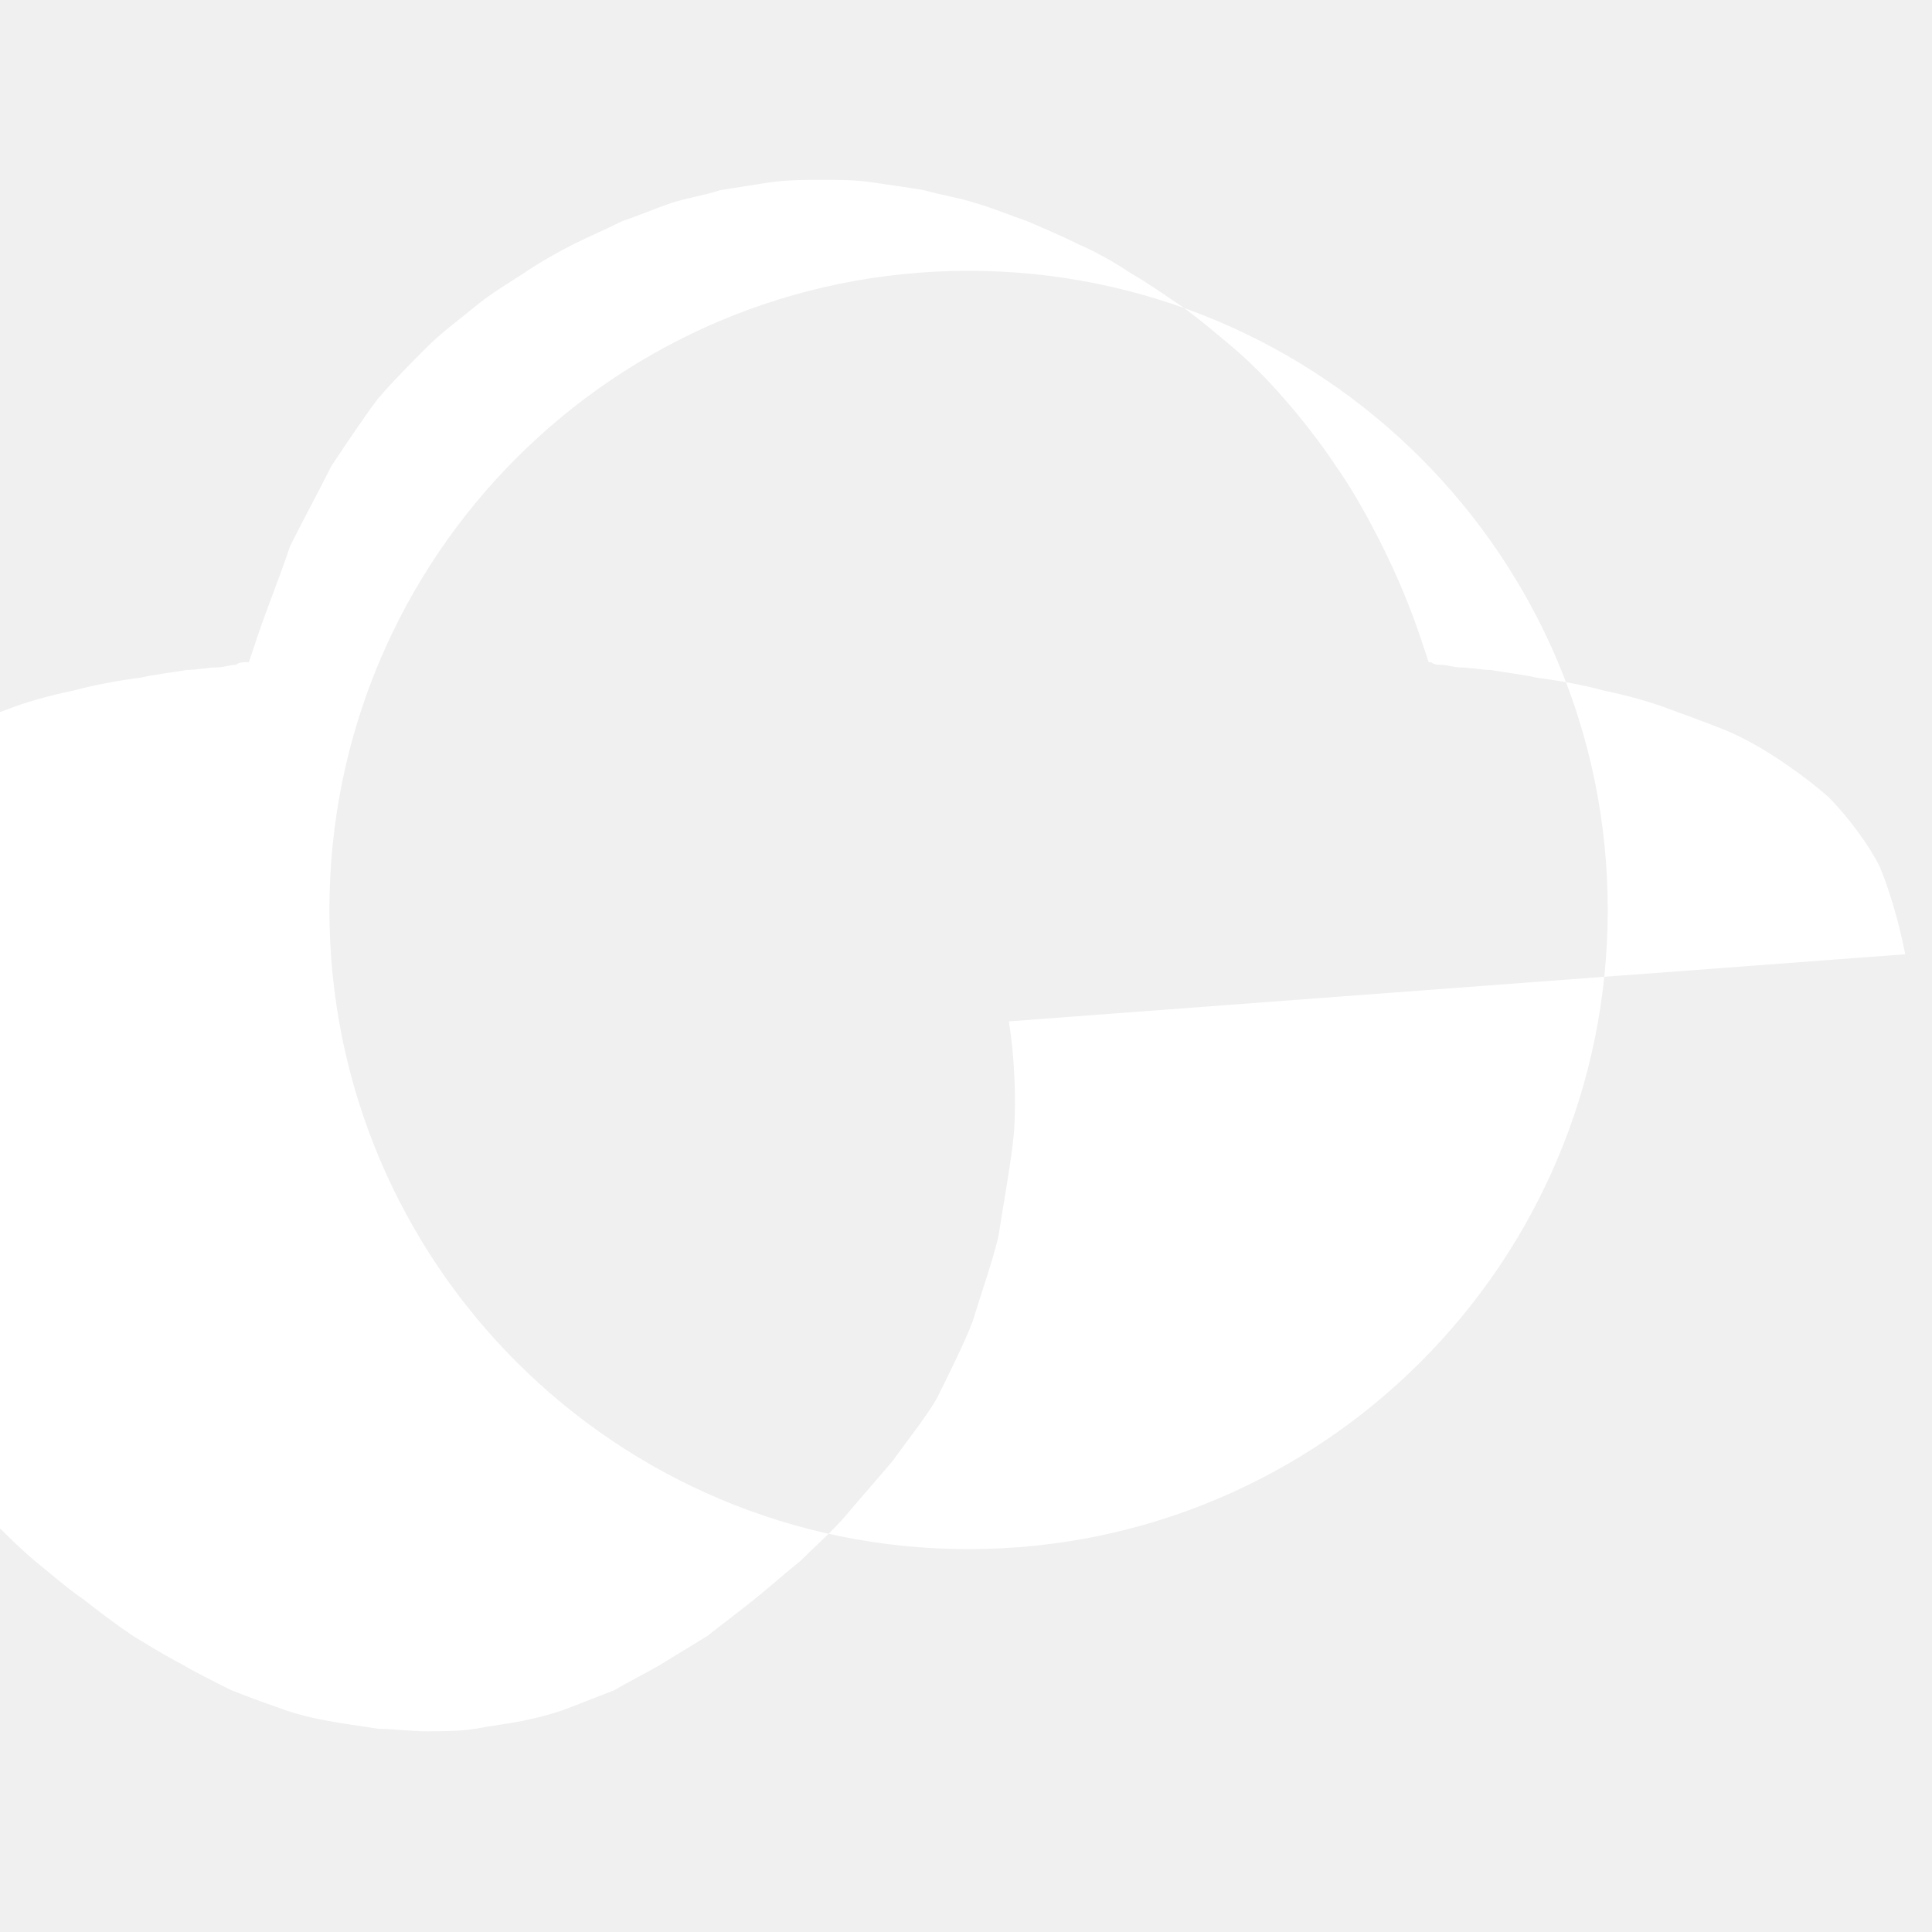
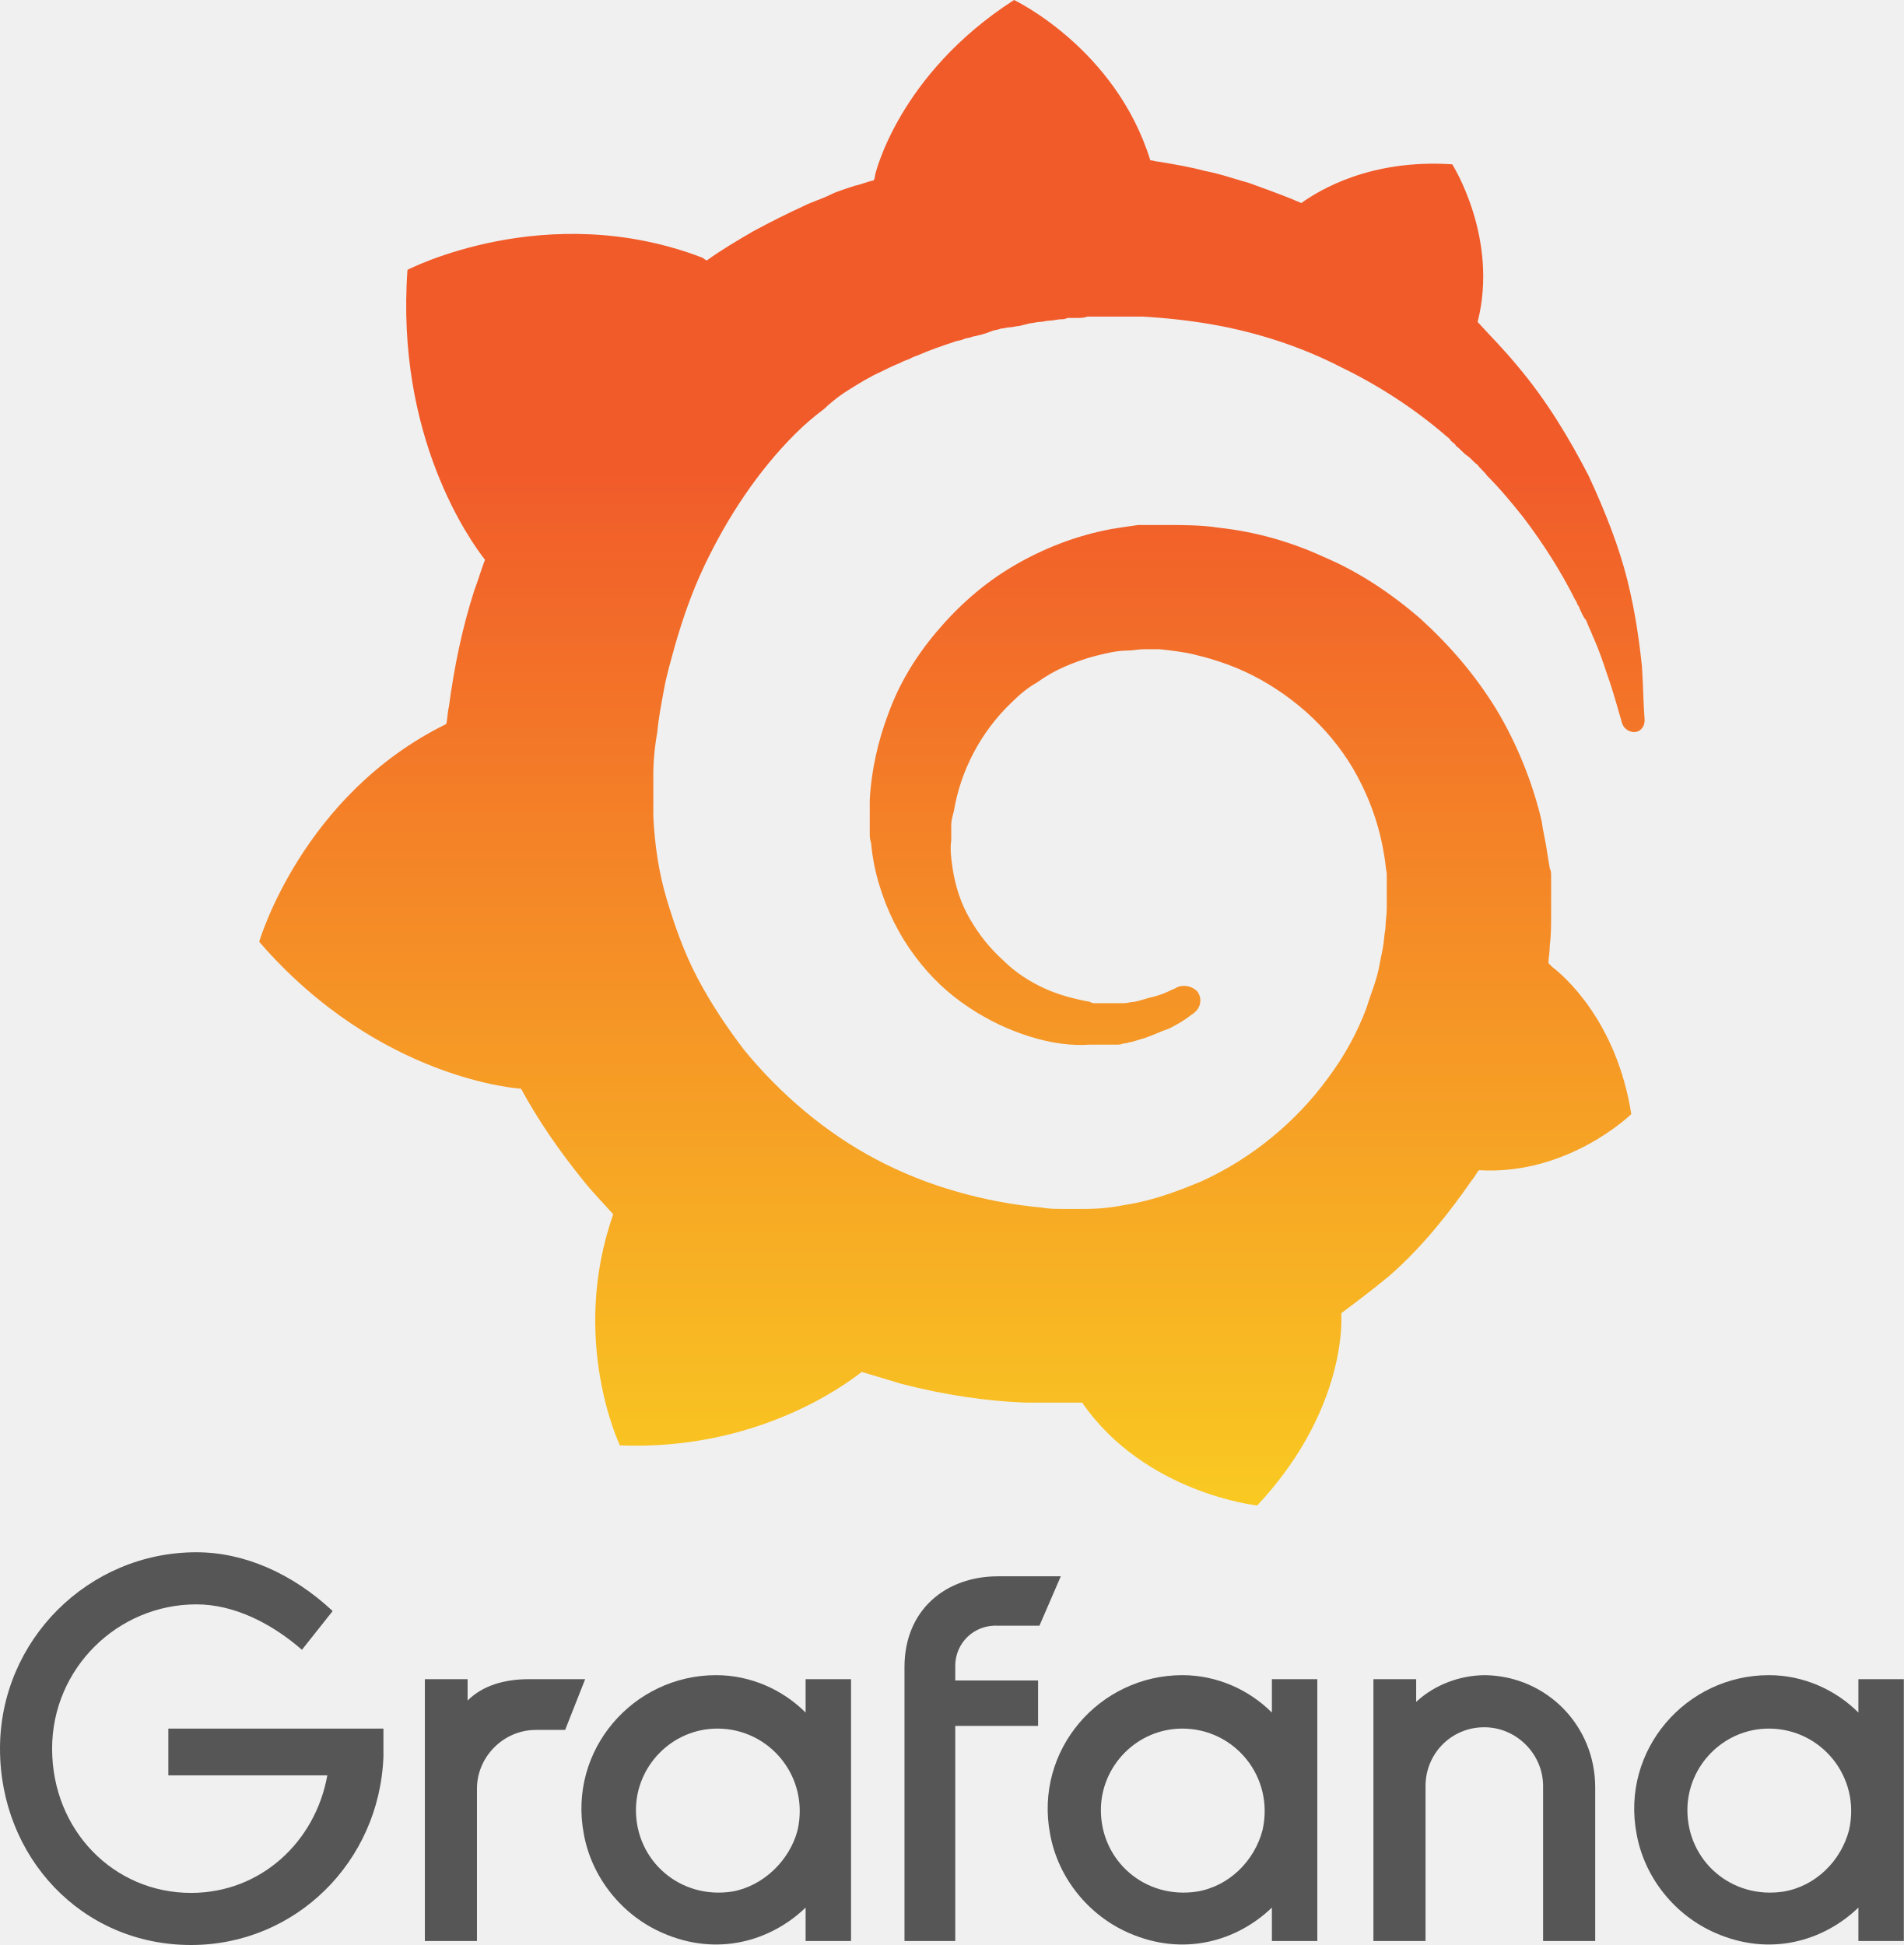
- <svg xmlns="http://www.w3.org/2000/svg" fill="#ffffff" role="img" viewBox="0 0 24 24">
-   <path d="M23.668 11.854c-.096-.482-.224-.867-.32-1.093-.128-.257-.384-.61-.64-.866-.256-.225-.736-.578-1.152-.77-.128-.064-.48-.193-.832-.321-.16-.064-.48-.16-.8-.225-.224-.064-.576-.128-.832-.16-.128-.032-.384-.064-.576-.096-.096 0-.256-.032-.384-.032-.064 0-.16-.032-.224-.032-.032 0-.096 0-.128-.032h-.032c-.032-.096-.064-.192-.096-.288-.128-.385-.288-.77-.48-1.155-.16-.32-.352-.674-.576-.994-.192-.288-.416-.577-.64-.833-.192-.224-.416-.449-.64-.641-.192-.16-.416-.353-.64-.513-.192-.128-.416-.288-.64-.416-.192-.128-.416-.256-.64-.353-.192-.096-.416-.192-.64-.288-.192-.064-.416-.16-.64-.224-.192-.064-.416-.096-.64-.16-.192-.032-.416-.064-.64-.096-.192-.032-.416-.032-.64-.032-.192 0-.416 0-.64.032-.192.032-.416.064-.608.096-.192.064-.416.096-.608.16-.192.064-.416.16-.608.224-.192.096-.416.192-.608.288-.192.096-.416.224-.608.353-.192.128-.416.256-.608.416-.192.16-.416.32-.608.513-.192.192-.416.416-.608.64-.192.257-.384.546-.576.834-.16.32-.352.673-.512.993-.128.385-.288.77-.416 1.155-.032.096-.064.192-.096.288h-.032c-.032 0-.096 0-.128.032-.064 0-.16.032-.224.032-.128 0-.256.032-.384.032-.192.032-.448.064-.576.096-.256.032-.608.096-.832.16-.32.064-.64.16-.8.225-.352.128-.704.256-.832.32-.416.193-.896.546-1.152.77-.256.257-.512.61-.64.867-.096.225-.224.61-.32 1.093-.064.385-.096.93-.064 1.38.032.353.096.866.192 1.284.064.288.192.737.32 1.06.096.257.288.674.448.963.128.225.352.578.544.834.16.224.416.545.608.77.16.192.416.48.608.672.16.16.416.416.608.577.16.128.416.352.608.48.16.128.416.32.608.449.16.096.416.256.608.352.16.096.416.224.608.32.16.064.416.16.608.225.16.064.416.128.608.16.16.032.416.064.608.096.16 0 .416.032.608.032.16 0 .416 0 .608-.032.16-.032.416-.064.576-.096.16-.032.416-.096.576-.16.16-.064.416-.16.576-.225.16-.096.416-.224.576-.32.16-.096.416-.256.576-.352.16-.128.416-.32.576-.449.16-.128.416-.352.576-.48.16-.16.416-.385.576-.577.16-.192.416-.48.576-.672.16-.225.416-.545.544-.77.128-.256.352-.706.448-.963.096-.32.256-.77.32-1.06.064-.417.16-.93.192-1.283.032-.45 0-.995-.064-1.38zm-11.636 7.39c-4.388 0-7.94-3.553-7.94-7.94 0-4.388 3.552-7.94 7.94-7.94 4.387 0 7.94 3.552 7.94 7.94 0 4.387-3.553 7.94-7.94 7.94z" />
+ <svg xmlns="http://www.w3.org/2000/svg" version="1.1" id="Layer_1" x="0px" y="0px" viewBox="0 0 142.5 145.6" style="enable-background:new 0 0 142.5 145.6;" xml:space="preserve">
+   <style type="text/css">
+ 	.st0{fill:#565656;}
+ 	.st1{fill:url(#SVGID_1_);}
+ </style>
+   <g>
+     <path class="st0" d="M28.7,131.5c-0.3,7.9-6.6,14.1-14.4,14.1C6.1,145.6,0,139,0,130.9s6.6-14.7,14.7-14.7c3.6,0,7.2,1.6,10.2,4.4   l-2.3,2.9c-2.3-2-5.1-3.4-7.9-3.4c-5.9,0-10.8,4.8-10.8,10.8c0,6.1,4.6,10.8,10.4,10.8c5.2,0,9.3-3.8,10.2-8.8H12.6v-3.5h16.1   V131.5z" />
+     <path class="st0" d="M42.3,129.5h-2.2c-2.4,0-4.4,2-4.4,4.4v11.4h-3.9v-19.6H35v1.6c1.1-1.1,2.7-1.6,4.6-1.6h4.2L42.3,129.5z" />
+     <path class="st0" d="M63.7,145.3h-3.4v-2.5c-2.6,2.5-6.6,3.7-10.7,1.9c-3-1.3-5.3-4.1-5.9-7.4c-1.2-6.3,3.7-11.9,9.9-11.9   c2.6,0,5,1.1,6.7,2.8v-2.5h3.4V145.3z M59.7,137c0.9-4-2.1-7.6-6-7.6c-3.4,0-6.1,2.8-6.1,6.1c0,3.8,3.3,6.7,7.2,6.1   C57.1,141.2,59.1,139.3,59.7,137z" />
+     <path class="st0" d="M71.5,124.7v1.1h6.2v3.4h-6.2v16.1h-3.8v-20.5c0-4.3,3.1-6.8,7-6.8h4.7l-1.6,3.7h-3.1   C72.9,121.6,71.5,123,71.5,124.7z" />
+     <path class="st0" d="M98.5,145.3h-3.3v-2.5c-2.6,2.5-6.6,3.7-10.7,1.9c-3-1.3-5.3-4.1-5.9-7.4c-1.2-6.3,3.7-11.9,9.9-11.9   c2.6,0,5,1.1,6.7,2.8v-2.5h3.4v19.6H98.5z M94.5,137c0.9-4-2.1-7.6-6-7.6c-3.4,0-6.1,2.8-6.1,6.1c0,3.8,3.3,6.7,7.2,6.1   C92,141.2,93.9,139.3,94.5,137z" />
+     <path class="st0" d="M119.4,133.8v11.5h-3.9v-11.6c0-2.4-2-4.4-4.4-4.4c-2.5,0-4.4,2-4.4,4.4v11.6h-3.9v-19.6h3.2v1.7   c1.4-1.3,3.3-2,5.2-2C115.8,125.5,119.4,129.2,119.4,133.8z" />
+     <path class="st0" d="M142.4,145.3h-3.3v-2.5c-2.6,2.5-6.6,3.7-10.7,1.9c-3-1.3-5.3-4.1-5.9-7.4c-1.2-6.3,3.7-11.9,9.9-11.9   c2.6,0,5,1.1,6.7,2.8v-2.5h3.4v19.6H142.4z M138.4,137c0.9-4-2.1-7.6-6-7.6c-3.4,0-6.1,2.8-6.1,6.1c0,3.8,3.3,6.7,7.2,6.1   C135.9,141.2,137.8,139.3,138.4,137z" />
+   </g>
+   <linearGradient id="SVGID_1_" gradientUnits="userSpaceOnUse" x1="71.25" y1="10.489" x2="71.25" y2="113.341" gradientTransform="matrix(1 0 0 -1 0 148.6)">
+     <stop offset="0" style="stop-color:#FCEE1F" />
+     <stop offset="1" style="stop-color:#F15B2A" />
+   </linearGradient>
+   <path class="st1" d="M122.9,49.9c-0.2-1.9-0.5-4.1-1.1-6.5c-0.6-2.4-1.6-5-2.9-7.8c-1.4-2.7-3.1-5.6-5.4-8.3  c-0.9-1.1-1.9-2.1-2.9-3.2c1.6-6.3-1.9-11.8-1.9-11.8c-6.1-0.4-9.9,1.9-11.3,2.9c-0.2-0.1-0.5-0.2-0.7-0.3c-1-0.4-2.1-0.8-3.2-1.2  c-1.1-0.3-2.2-0.7-3.3-0.9c-1.1-0.3-2.3-0.5-3.5-0.7c-0.2,0-0.4-0.1-0.6-0.1C83.5,3.6,75.9,0,75.9,0c-8.7,5.6-10.4,13.1-10.4,13.1  s0,0.2-0.1,0.4c-0.5,0.1-0.9,0.3-1.4,0.4c-0.6,0.2-1.3,0.4-1.9,0.7c-0.6,0.3-1.3,0.5-1.9,0.8c-1.3,0.6-2.5,1.2-3.8,1.9  c-1.2,0.7-2.4,1.4-3.5,2.2c-0.2-0.1-0.3-0.2-0.3-0.2c-11.7-4.5-22.1,0.9-22.1,0.9c-0.9,12.5,4.7,20.3,5.8,21.7  c-0.3,0.8-0.5,1.5-0.8,2.3c-0.9,2.8-1.5,5.7-1.9,8.7c-0.1,0.4-0.1,0.9-0.2,1.3c-10.8,5.3-14,16.3-14,16.3c9,10.4,19.6,11,19.6,11  l0,0c1.3,2.4,2.9,4.7,4.6,6.8c0.7,0.9,1.5,1.7,2.3,2.6c-3.3,9.4,0.5,17.3,0.5,17.3c10.1,0.4,16.7-4.4,18.1-5.5c1,0.3,2,0.6,3,0.9  c3.1,0.8,6.3,1.3,9.4,1.4c0.8,0,1.6,0,2.4,0h0.4H80h0.5H81l0,0c4.7,6.8,13.1,7.7,13.1,7.7c5.9-6.3,6.3-12.4,6.3-13.8l0,0  c0,0,0,0,0-0.1s0-0.2,0-0.2l0,0c0-0.1,0-0.2,0-0.3c1.2-0.9,2.4-1.8,3.6-2.8c2.4-2.1,4.4-4.6,6.2-7.2c0.2-0.2,0.3-0.5,0.5-0.7  c6.7,0.4,11.4-4.2,11.4-4.2c-1.1-7-5.1-10.4-5.9-11l0,0c0,0,0,0-0.1-0.1l-0.1-0.1l0,0l-0.1-0.1c0-0.4,0.1-0.8,0.1-1.3  c0.1-0.8,0.1-1.5,0.1-2.3v-0.6v-0.3v-0.1c0-0.2,0-0.1,0-0.2v-0.5v-0.6c0-0.2,0-0.4,0-0.6s0-0.4-0.1-0.6l-0.1-0.6l-0.1-0.6  c-0.1-0.8-0.3-1.5-0.4-2.3c-0.7-3-1.9-5.9-3.4-8.4c-1.6-2.6-3.5-4.8-5.7-6.8c-2.2-1.9-4.6-3.5-7.2-4.6c-2.6-1.2-5.2-1.9-7.9-2.2  c-1.3-0.2-2.7-0.2-4-0.2h-0.5h-0.1h-0.2h-0.2h-0.5c-0.2,0-0.4,0-0.5,0c-0.7,0.1-1.4,0.2-2,0.3c-2.7,0.5-5.2,1.5-7.4,2.8  c-2.2,1.3-4.1,3-5.7,4.9s-2.8,3.9-3.6,6.1c-0.8,2.1-1.3,4.4-1.4,6.5c0,0.5,0,1.1,0,1.6c0,0.1,0,0.3,0,0.4v0.4c0,0.3,0,0.5,0.1,0.8  c0.1,1.1,0.3,2.1,0.6,3.1c0.6,2,1.5,3.8,2.7,5.4s2.5,2.8,4,3.8s3,1.7,4.6,2.2c1.6,0.5,3.1,0.7,4.5,0.6c0.2,0,0.4,0,0.5,0  c0.1,0,0.2,0,0.3,0s0.2,0,0.3,0c0.2,0,0.3,0,0.5,0h0.1h0.1c0.1,0,0.2,0,0.3,0c0.2,0,0.4-0.1,0.5-0.1c0.2,0,0.3-0.1,0.5-0.1  c0.3-0.1,0.7-0.2,1-0.3c0.6-0.2,1.2-0.5,1.8-0.7c0.6-0.3,1.1-0.6,1.5-0.9c0.1-0.1,0.3-0.2,0.4-0.3c0.5-0.4,0.6-1.1,0.2-1.6  c-0.4-0.4-1-0.5-1.5-0.3C88,74,87.9,74,87.7,74.1c-0.4,0.2-0.9,0.4-1.3,0.5c-0.5,0.1-1,0.3-1.5,0.4c-0.3,0-0.5,0.1-0.8,0.1  c-0.1,0-0.3,0-0.4,0c-0.1,0-0.3,0-0.4,0s-0.3,0-0.4,0c-0.2,0-0.3,0-0.5,0c0,0-0.1,0,0,0h-0.1h-0.1c-0.1,0-0.1,0-0.2,0  s-0.3,0-0.4-0.1c-1.1-0.2-2.3-0.5-3.4-1c-1.1-0.5-2.2-1.2-3.1-2.1c-1-0.9-1.8-1.9-2.5-3.1c-0.7-1.2-1.1-2.5-1.3-3.8  c-0.1-0.7-0.2-1.4-0.1-2.1c0-0.2,0-0.4,0-0.6c0,0.1,0,0,0,0v-0.1v-0.1c0-0.1,0-0.2,0-0.3c0-0.4,0.1-0.7,0.2-1.1c0.5-3,2-5.9,4.3-8.1  c0.6-0.6,1.2-1.1,1.9-1.5c0.7-0.5,1.4-0.9,2.1-1.2c0.7-0.3,1.5-0.6,2.3-0.8s1.6-0.4,2.4-0.4c0.4,0,0.8-0.1,1.2-0.1  c0.1,0,0.2,0,0.3,0h0.3h0.2c0.1,0,0,0,0,0h0.1h0.3c0.9,0.1,1.8,0.2,2.6,0.4c1.7,0.4,3.4,1,5,1.9c3.2,1.8,5.9,4.5,7.5,7.8  c0.8,1.6,1.4,3.4,1.7,5.3c0.1,0.5,0.1,0.9,0.2,1.4v0.3V66c0,0.1,0,0.2,0,0.3c0,0.1,0,0.2,0,0.3v0.3v0.3c0,0.2,0,0.6,0,0.8  c0,0.5-0.1,1-0.1,1.5c-0.1,0.5-0.1,1-0.2,1.5s-0.2,1-0.3,1.5c-0.2,1-0.6,1.9-0.9,2.9c-0.7,1.9-1.7,3.7-2.9,5.3  c-2.4,3.3-5.7,6-9.4,7.7c-1.9,0.8-3.8,1.5-5.8,1.8c-1,0.2-2,0.3-3,0.3H81h-0.2h-0.3H80h-0.3c0.1,0,0,0,0,0h-0.1  c-0.5,0-1.1,0-1.6-0.1c-2.2-0.2-4.3-0.6-6.4-1.2c-2.1-0.6-4.1-1.4-6-2.4c-3.8-2-7.2-4.9-9.9-8.2c-1.3-1.7-2.5-3.5-3.5-5.4  s-1.7-3.9-2.3-5.9c-0.6-2-0.9-4.1-1-6.2v-0.4v-0.1v-0.1v-0.2V60v-0.1v-0.1v-0.2v-0.5V59l0,0v-0.2c0-0.3,0-0.5,0-0.8  c0-1,0.1-2.1,0.3-3.2c0.1-1.1,0.3-2.1,0.5-3.2c0.2-1.1,0.5-2.1,0.8-3.2c0.6-2.1,1.3-4.1,2.2-6c1.8-3.8,4.1-7.2,6.8-9.9  c0.7-0.7,1.4-1.3,2.2-1.9c0.3-0.3,1-0.9,1.8-1.4c0.8-0.5,1.6-1,2.5-1.4c0.4-0.2,0.8-0.4,1.3-0.6c0.2-0.1,0.4-0.2,0.7-0.3  c0.2-0.1,0.4-0.2,0.7-0.3c0.9-0.4,1.8-0.7,2.7-1c0.2-0.1,0.5-0.1,0.7-0.2c0.2-0.1,0.5-0.1,0.7-0.2c0.5-0.1,0.9-0.2,1.4-0.4  c0.2-0.1,0.5-0.1,0.7-0.2c0.2,0,0.5-0.1,0.7-0.1c0.2,0,0.5-0.1,0.7-0.1l0.4-0.1l0.4-0.1c0.2,0,0.5-0.1,0.7-0.1  c0.3,0,0.5-0.1,0.8-0.1c0.2,0,0.6-0.1,0.8-0.1c0.2,0,0.3,0,0.5-0.1h0.3h0.2h0.2c0.3,0,0.5,0,0.8-0.1h0.4c0,0,0.1,0,0,0h0.1h0.2  c0.2,0,0.5,0,0.7,0c0.9,0,1.8,0,2.7,0c1.8,0.1,3.6,0.3,5.3,0.6c3.4,0.6,6.7,1.7,9.6,3.2c2.9,1.4,5.6,3.2,7.8,5.1  c0.1,0.1,0.3,0.2,0.4,0.4c0.1,0.1,0.3,0.2,0.4,0.4c0.3,0.2,0.5,0.5,0.8,0.7c0.3,0.2,0.5,0.5,0.8,0.7c0.2,0.3,0.5,0.5,0.7,0.8  c1,1,1.9,2.1,2.7,3.1c1.6,2.1,2.9,4.2,3.9,6.2c0.1,0.1,0.1,0.2,0.2,0.4c0.1,0.1,0.1,0.2,0.2,0.4s0.2,0.5,0.4,0.7  c0.1,0.2,0.2,0.5,0.3,0.7c0.1,0.2,0.2,0.5,0.3,0.7c0.4,0.9,0.7,1.8,1,2.7c0.5,1.4,0.8,2.6,1.1,3.6c0.1,0.4,0.5,0.7,0.9,0.7  c0.5,0,0.8-0.4,0.8-0.9C123,52.7,123,51.4,122.9,49.9z" />
</svg>
